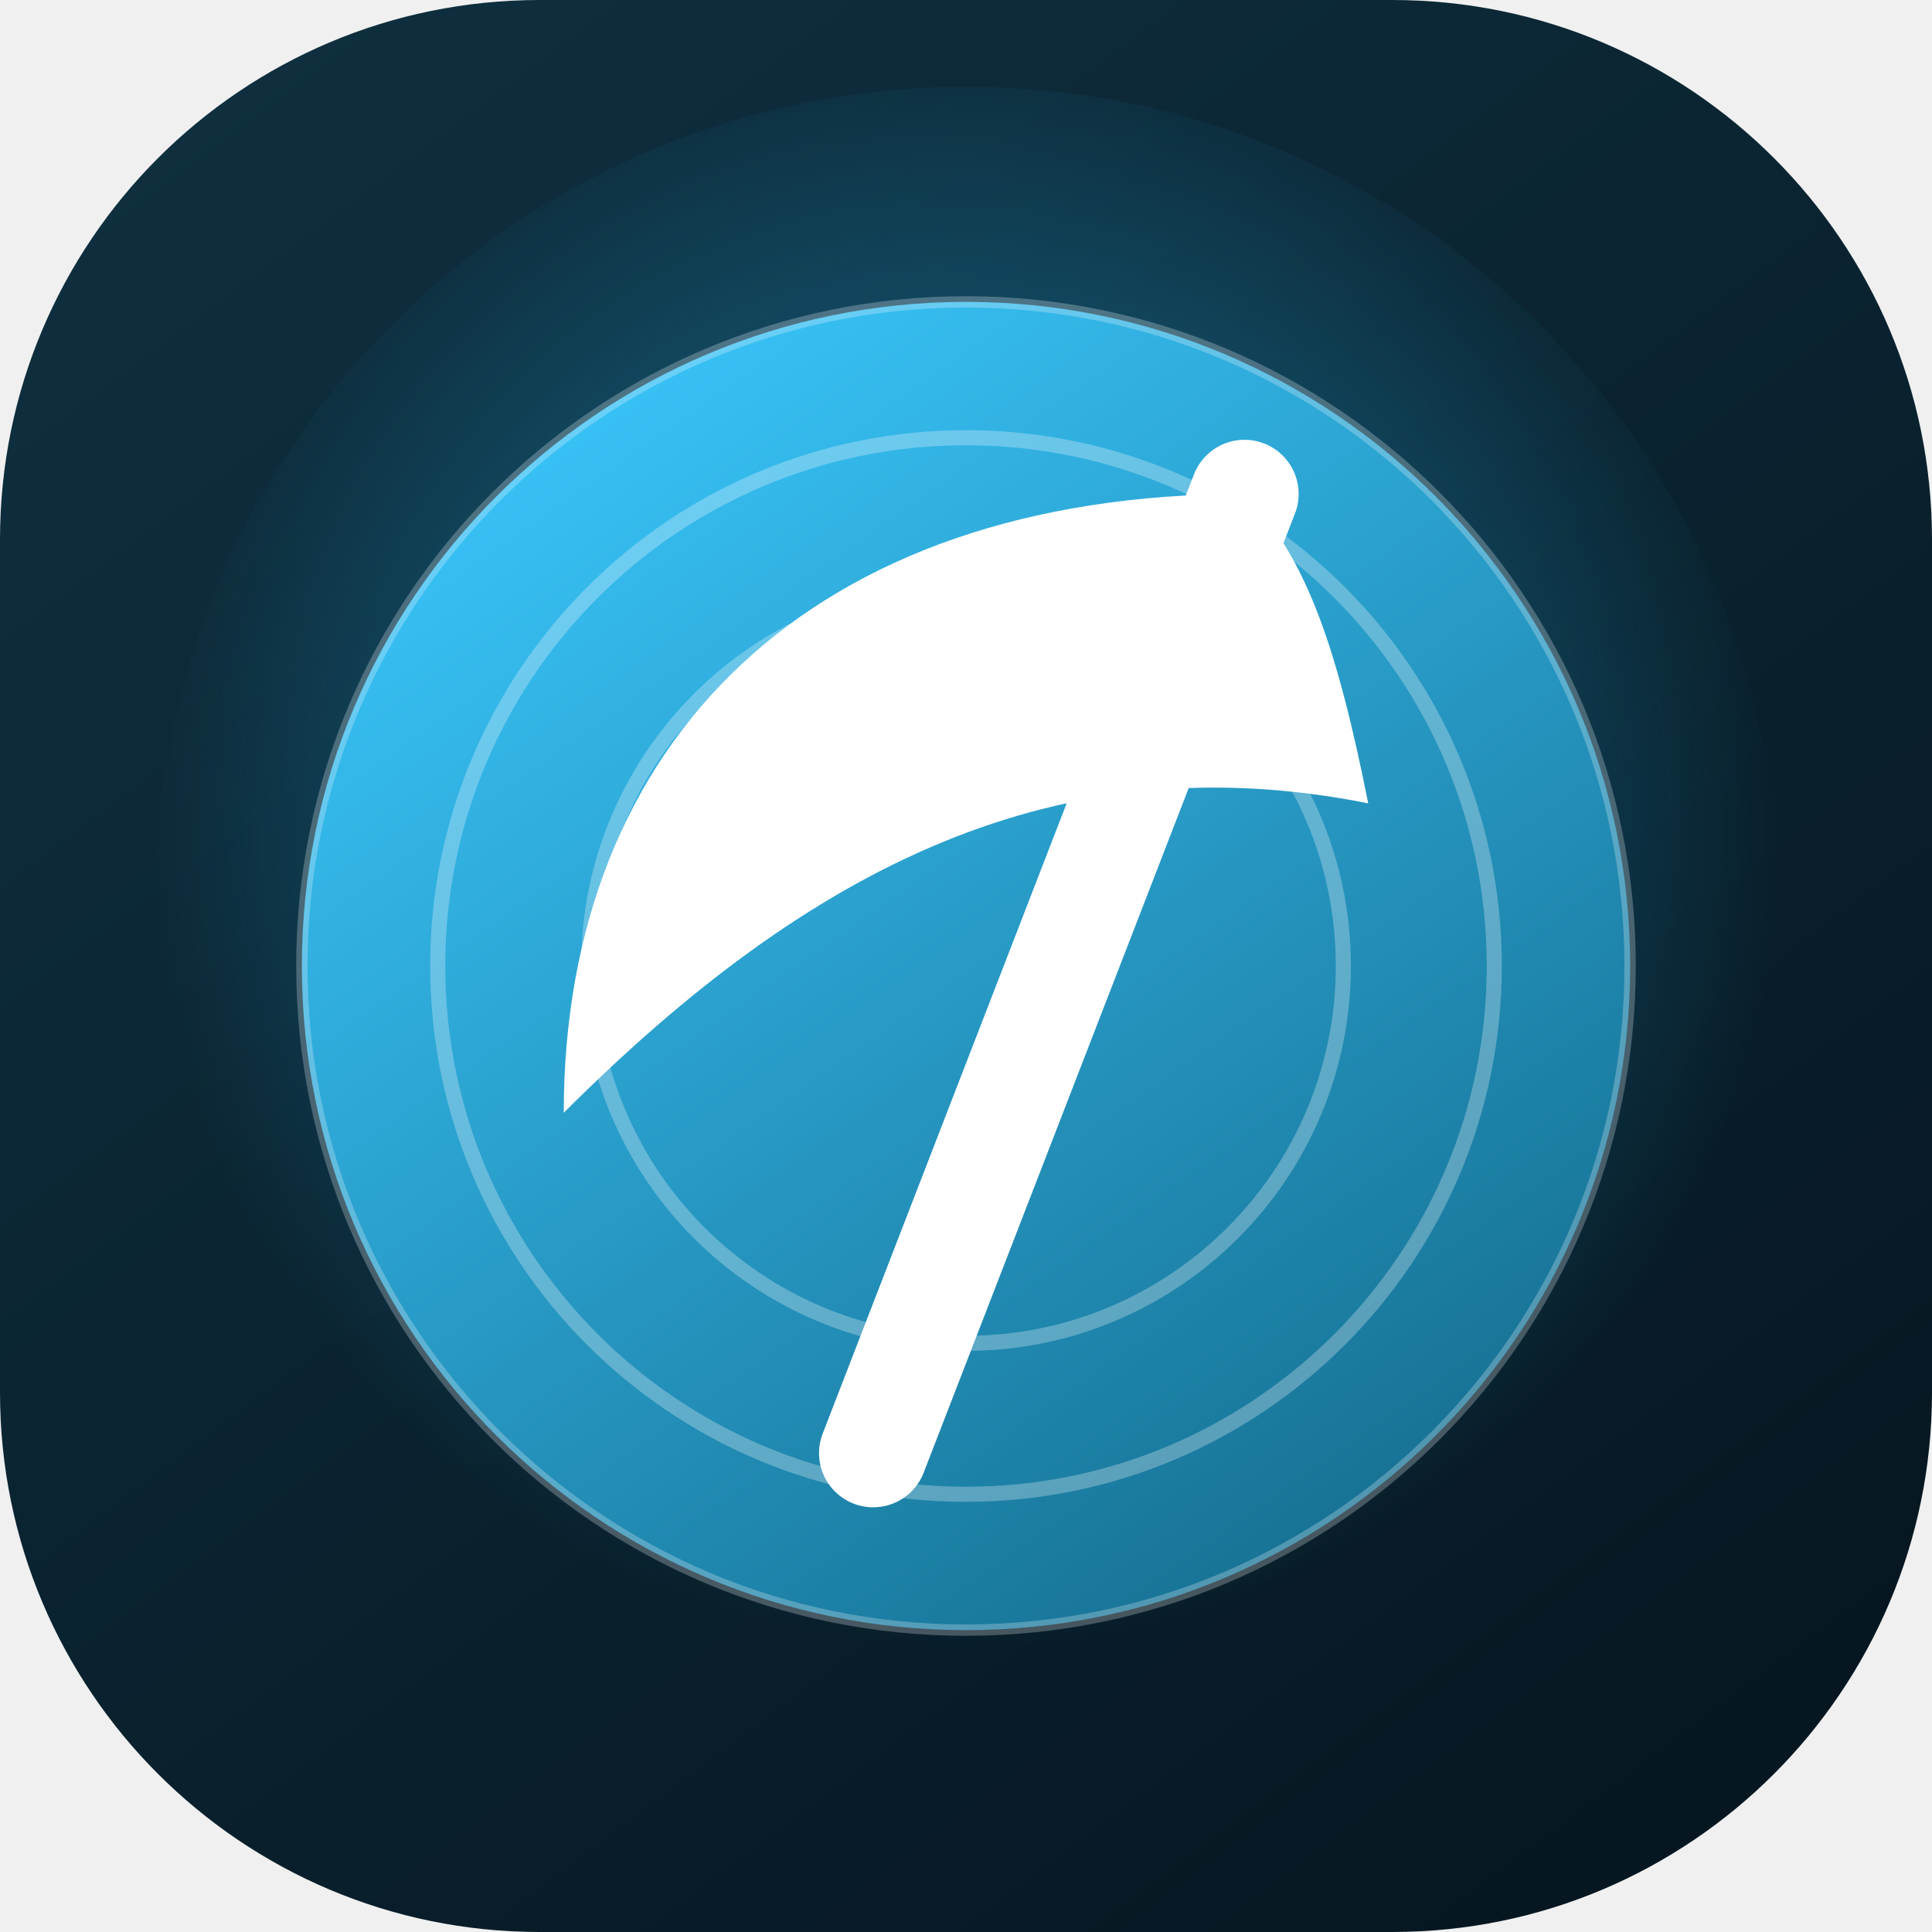
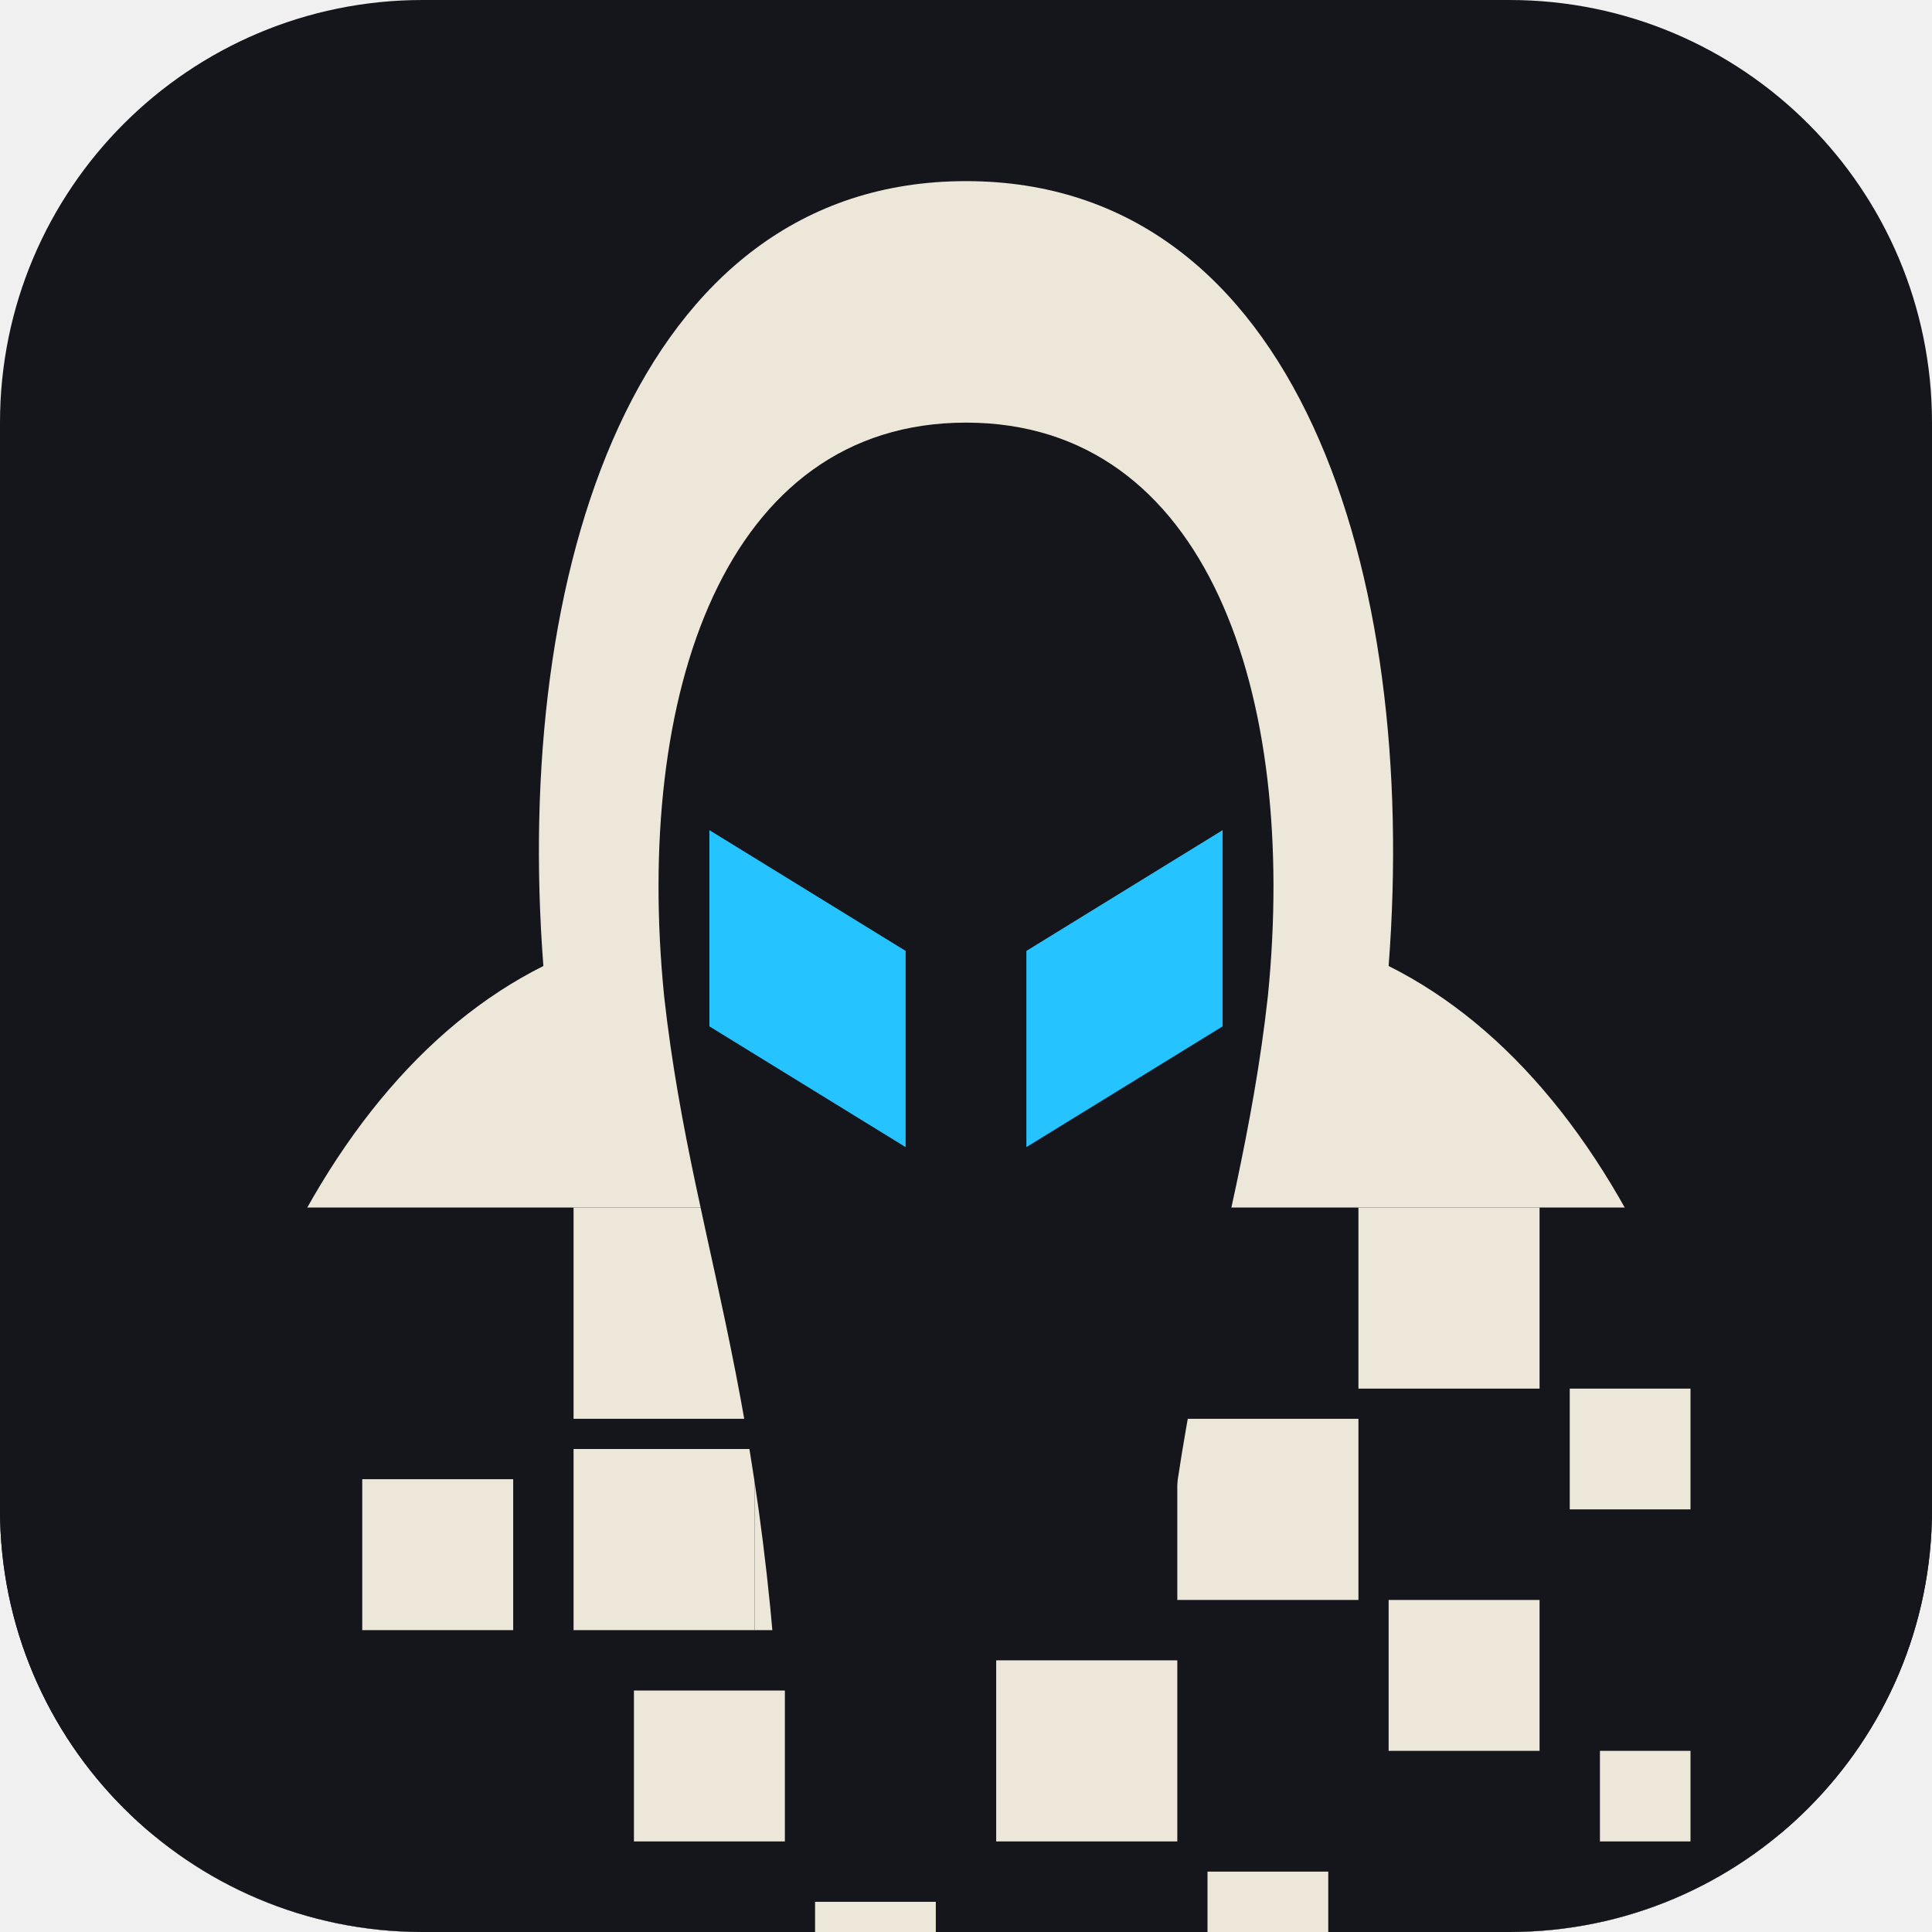
- <svg xmlns="http://www.w3.org/2000/svg" viewBox="0 0 512 512">
-   <defs>
-     <linearGradient id="s" x1="0.1" y1="0" x2="0.85" y2="1">
-       <stop offset="0" stop-color="#0f3040" />
-       <stop offset="1" stop-color="#061620" />
-     </linearGradient>
-     <radialGradient id="g" cx="0.5" cy="0.46" r="0.5">
-       <stop offset="0" stop-color="#25c3ff" stop-opacity="0.55" />
-       <stop offset="1" stop-color="#25c3ff" stop-opacity="0" />
-     </radialGradient>
-     <linearGradient id="d" x1="0.15" y1="0" x2="0.85" y2="1">
-       <stop offset="0" stop-color="#3bc9ff" />
-       <stop offset="1" stop-color="#146b8c" />
-     </linearGradient>
-   </defs>
-   <rect width="512" height="512" rx="143" fill="url(#s)" />
-   <circle cx="256" cy="238" r="215" fill="url(#g)" />
-   <circle cx="256" cy="256" r="176" fill="url(#d)" />
-   <circle cx="256" cy="256" r="176" fill="none" stroke="#fff" stroke-opacity="0.25" stroke-width="3" />
-   <g fill="none" stroke="#fff" stroke-opacity="0.28">
-     <circle cx="256" cy="256" r="140" stroke-width="4" />
-     <circle cx="256" cy="256" r="100" stroke-width="4" />
-   </g>
-   <g transform="translate(256 258) scale(8.2) translate(-22 -24.5)">
-     <path d="M31 9C17 9 9 17 9 29c8-8 16-12 26-10-1-5-2-8-4-10Z" fill="#fff" />
-     <path d="M31 9 19 40" fill="none" stroke="#fff" stroke-width="3.5" stroke-linecap="round" />
+ <svg xmlns="http://www.w3.org/2000/svg" viewBox="0 0 64 64">
+   <clipPath id="r">
+     <rect width="64" height="64" rx="14" />
+   </clipPath>
+   <rect width="64" height="64" rx="14" fill="#14161C" />
+   <g clip-path="url(#r)">
+     <path d="M32 6c11 0 15 13 14 26 8 4 13 16 13 32H5c0-16 5-28 13-32C17 19 21 6 32 6Z" fill="#EDE7DA" />
+     <rect x="0" y="40" width="64" height="24" fill="#14161C" />
+     <rect x="19" y="40" width="7" height="7" fill="#EDE7DA" />
+     <rect x="31" y="40" width="7" height="7" fill="#EDE7DA" />
+     <rect x="25" y="47" width="7" height="7" fill="#EDE7DA" />
+     <rect x="39" y="47" width="6" height="6" fill="#EDE7DA" />
+     <rect x="19" y="48" width="6" height="6" fill="#EDE7DA" />
+     <rect x="45" y="40" width="6" height="6" fill="#EDE7DA" />
+     <path d="M32 14c8 0 11 9 10 19-1 9-4 14-4 31H26c0-17-3-22-4-31-1-10 2-19 10-19Z" fill="#14161C" />
+     <path d="M23.5 27.5 30 31.5v6.5l-6.5-4Z" fill="#25c3ff" />
+     <path d="M40.5 27.5 34 31.5v6.5l6.5-4Z" fill="#25c3ff" />
+     <rect x="33" y="55" width="6" height="6" fill="#EDE7DA" />
+     <rect x="21" y="56" width="5" height="5" fill="#EDE7DA" />
+     <rect x="46" y="53" width="5" height="5" fill="#EDE7DA" />
+     <rect x="12" y="49" width="5" height="5" fill="#EDE7DA" />
+     <rect x="40" y="62" width="4" height="4" fill="#EDE7DA" />
+     <rect x="52" y="46" width="4" height="4" fill="#EDE7DA" />
+     <rect x="27" y="63" width="4" height="4" fill="#EDE7DA" />
+     <rect x="53" y="58" width="3" height="3" fill="#EDE7DA" />
  </g>
</svg>
